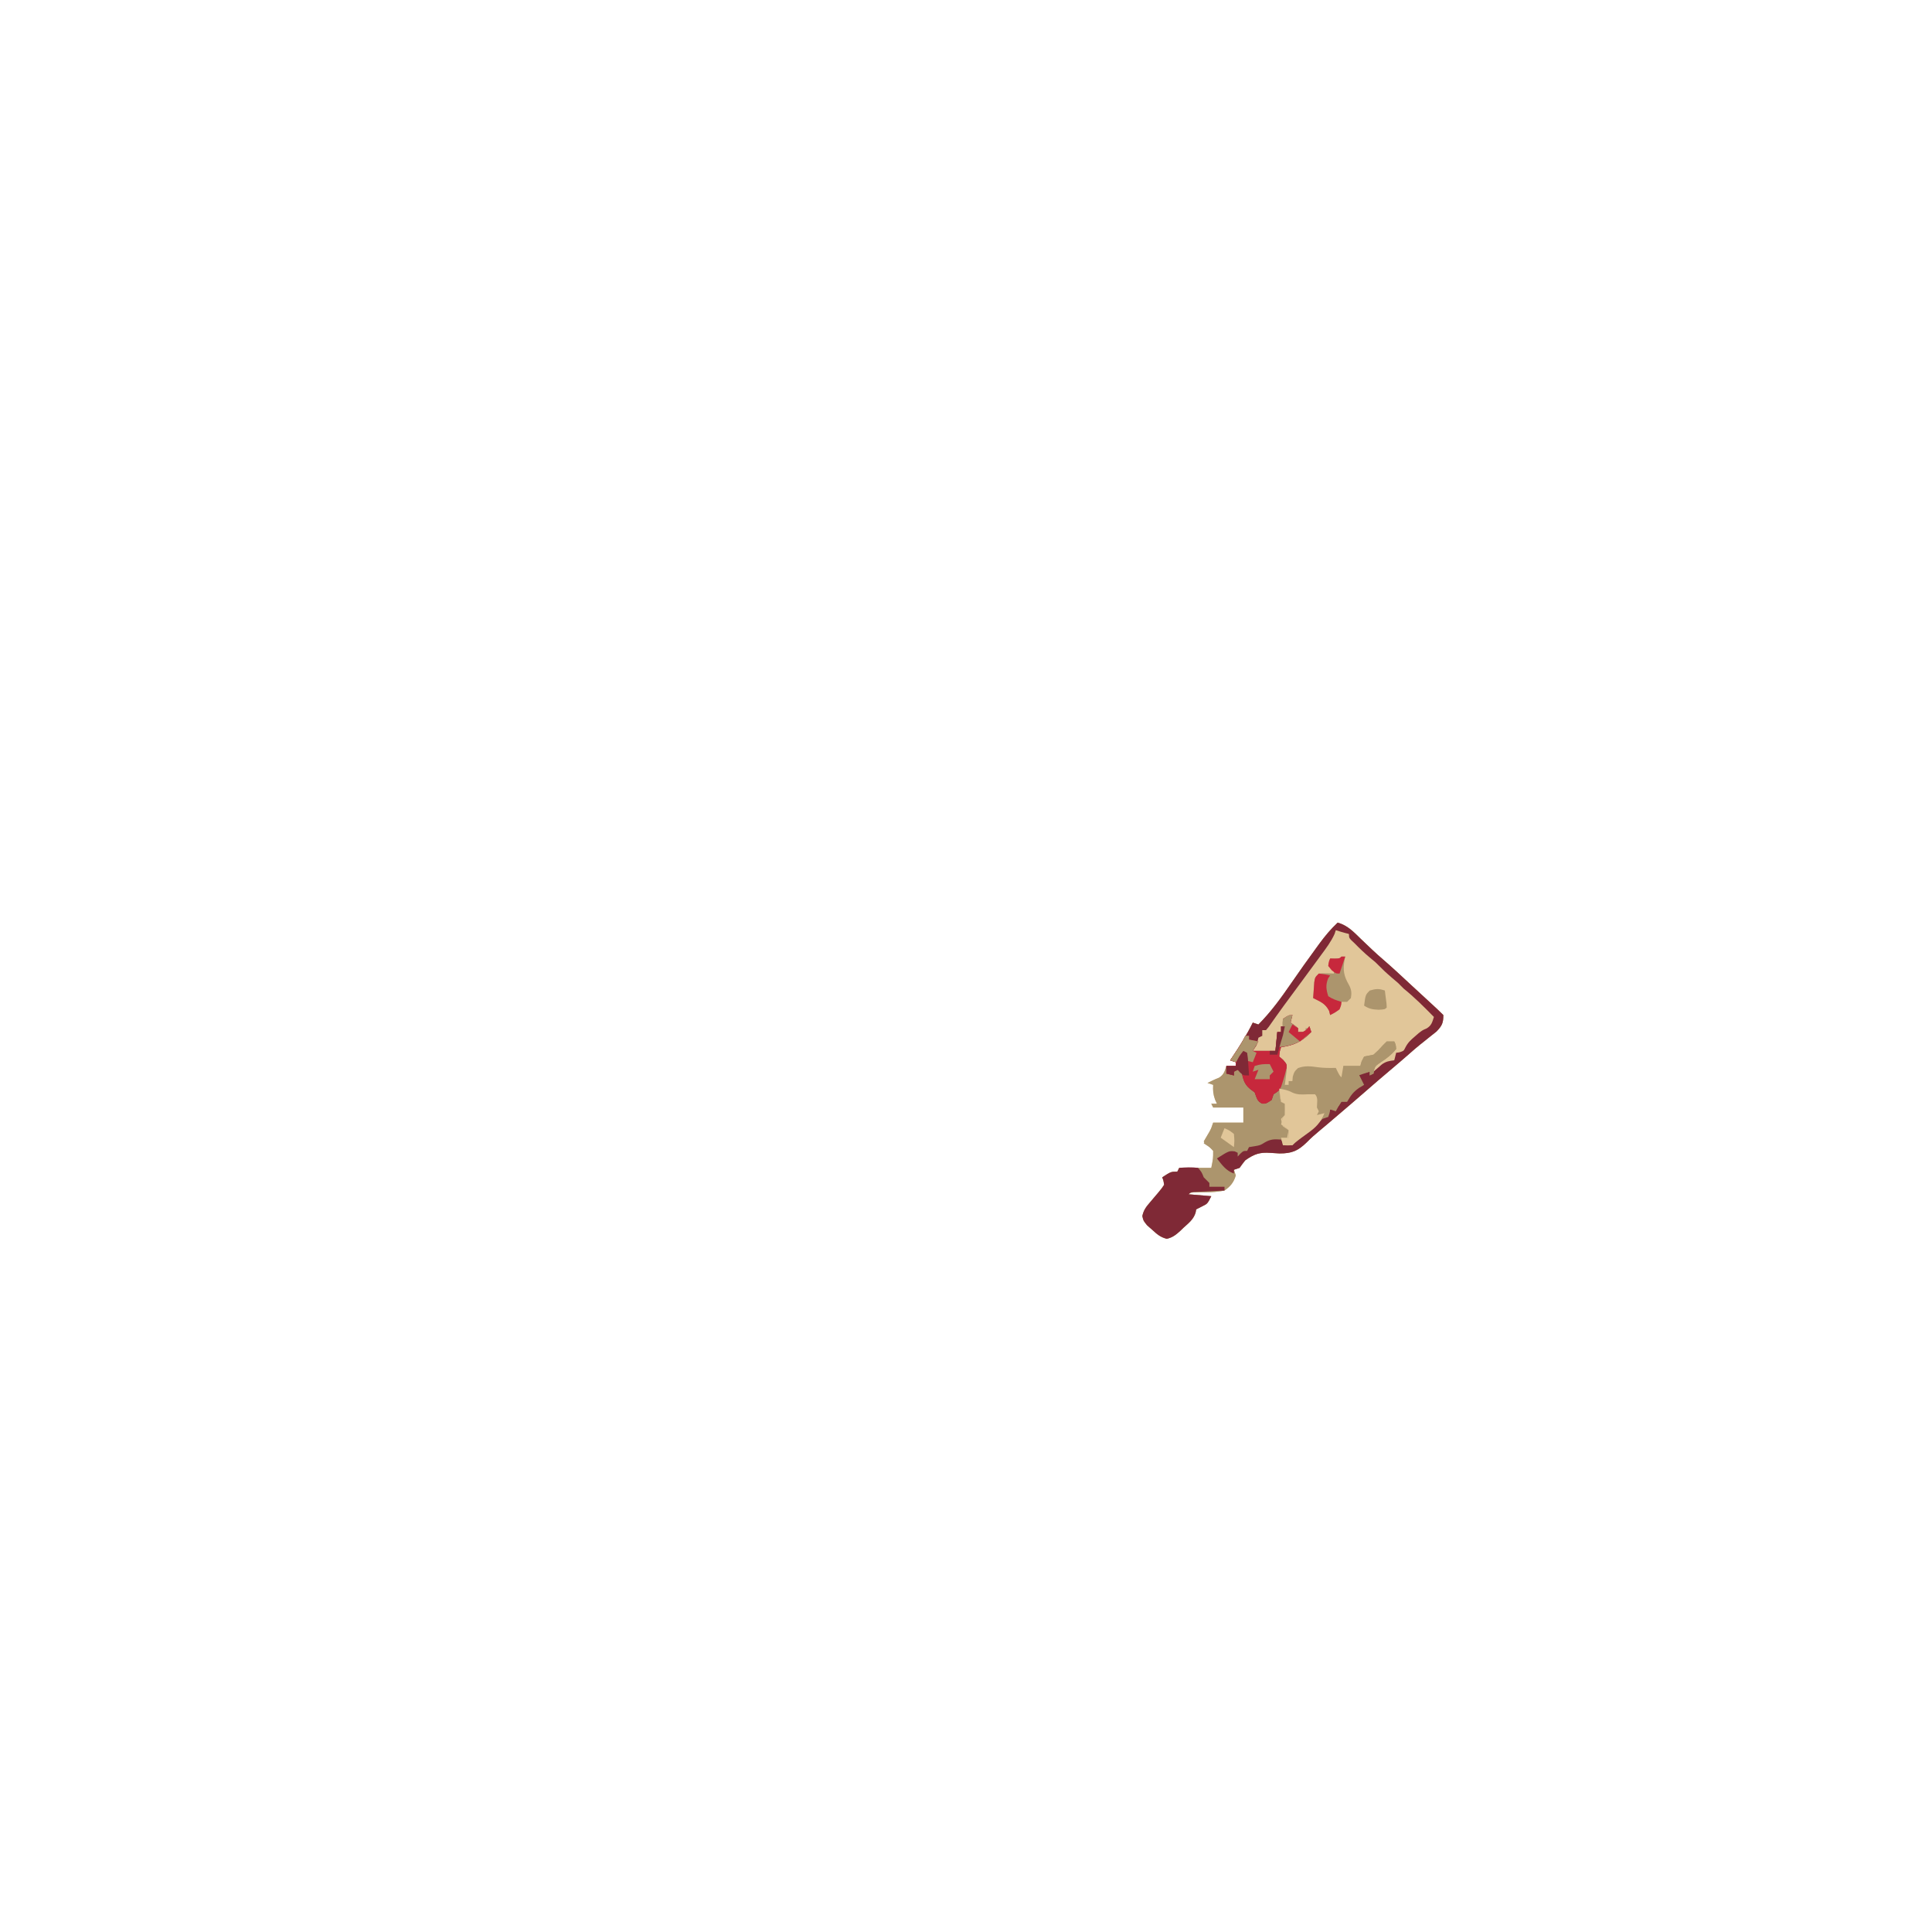
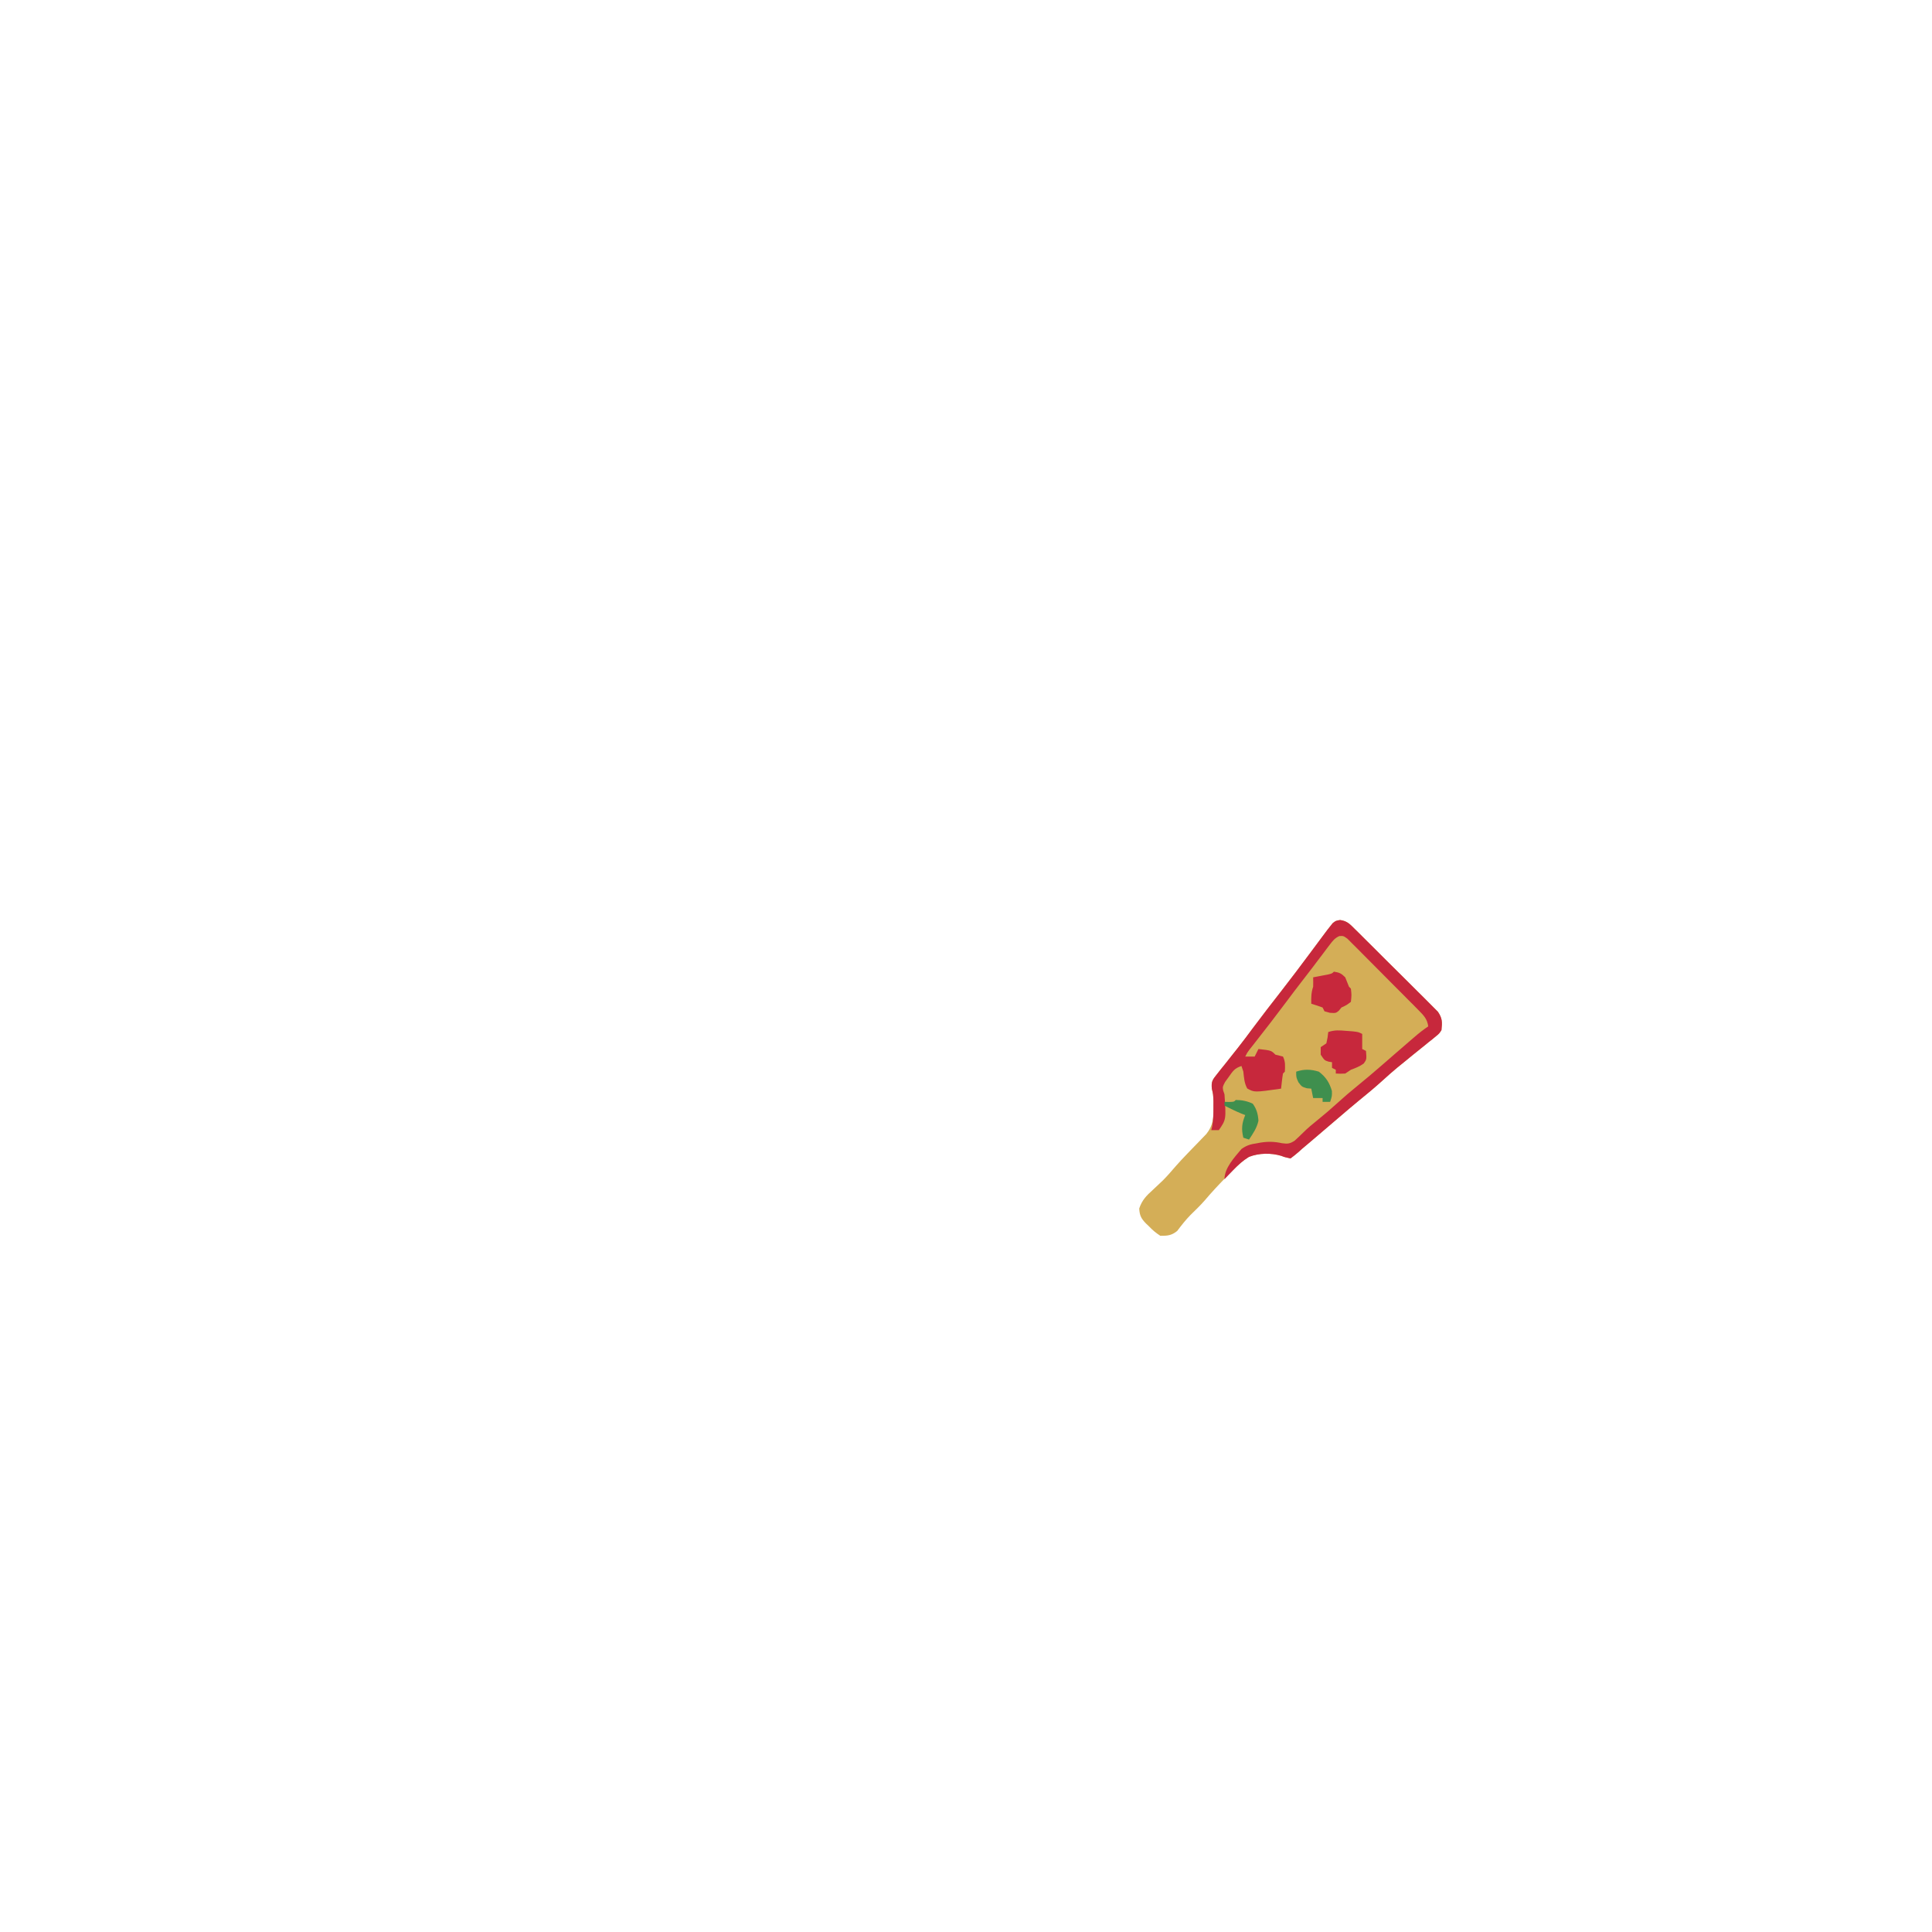
<svg xmlns="http://www.w3.org/2000/svg" viewBox="0 0 1024 1024" width="1024" height="1024">
-   <path fill="#E1C699" d="M 709 489 C 714.28 490.5 717.48 493.96 721.31 497.69 C 722.66 498.97 724.01 500.25 725.36 501.54 C 725.67 501.84 725.67 501.84 727.29 503.38 C 729.19 505.18 731.14 506.92 733.12 508.62 C 738.29 513.07 743.25 517.74 748.25 522.38 C 750.05 524.04 751.85 525.71 753.66 527.37 C 753.95 527.64 753.95 527.64 755.45 529.02 C 756.59 530.07 757.72 531.12 758.86 532.17 C 760.94 534.08 763 536 765 538 C 765.01 542.2 764.29 543.7 761.34 546.75 C 760.22 547.66 759.08 548.56 757.94 549.44 C 756.74 550.4 755.54 551.37 754.34 552.34 C 753.76 552.8 753.18 553.26 752.58 553.73 C 750.67 555.27 748.83 556.87 747 558.5 C 743.54 561.55 740.02 564.53 736.5 567.5 C 732.37 570.99 728.26 574.5 724.2 578.07 C 718.84 582.76 713.42 587.38 708 592 C 707.42 592.49 706.85 592.98 706.26 593.49 C 705.98 593.73 705.98 593.73 704.56 594.94 C 704.01 595.41 703.46 595.88 702.89 596.36 C 701.8 597.28 700.71 598.2 699.6 599.11 C 697.15 601.14 694.82 603.18 692.6 605.46 C 687.92 610.02 684.64 611.36 678.23 611.34 C 676.65 611.28 675.08 611.19 673.51 611.06 C 667.7 610.62 664.79 611.63 660 615 C 658.96 616.3 657.95 617.63 657 619 C 656.01 619.33 655.02 619.66 654 620 C 654.33 620.99 654.66 621.98 655 623 C 653.93 626.68 652.15 628.86 649 631 C 644.34 632.02 639.58 631.96 634.82 631.96 C 631 632 631 632 630 633 C 633.96 633.33 637.92 633.66 642 634 C 640 638 640 638 636.94 639.5 C 635.97 640 635 640.49 634 641 C 633.89 641.57 633.79 642.14 633.68 642.73 C 632.61 646.29 629.92 648.33 627.25 650.75 C 626.72 651.26 626.2 651.76 625.66 652.29 C 623.35 654.41 621.53 655.88 618.44 656.59 C 615.05 655.77 613.26 654.15 610.69 651.81 C 609.8 651.04 608.92 650.26 608.01 649.46 C 606 647 606 647 605.47 644.52 C 606.17 641.2 607.61 639.5 609.81 636.94 C 610.17 636.52 610.17 636.52 611.96 634.4 C 612.63 633.61 613.31 632.82 614 632 C 615.78 629.83 615.78 629.83 617 628 C 616.69 625.75 616.69 625.75 616 624 C 620.62 621 620.62 621 624 621 C 624.33 620.34 624.66 619.68 625 619 C 630.61 619 636.22 619 642 619 C 643 614 643 614 643 610 C 640.5 607.25 640.5 607.25 638 605 C 639.01 603.27 640.02 601.55 641.03 599.82 C 642 598 642 598 643 595 C 648.28 595 653.56 595 659 595 C 659 592.36 659 589.72 659 587 C 653.72 587 648.44 587 643 587 C 642.67 586.34 642.34 585.68 642 585 C 642.99 585 643.98 585 645 585 C 644.67 584.28 644.34 583.56 644 582.81 C 642.99 579.98 642.83 577.97 643 575 C 642.01 574.67 641.02 574.34 640 574 C 642.03 572.99 644 572 646.12 571.19 C 648.67 569.57 649.11 567.81 650 565 C 651.65 565 653.3 565 655 565 C 655 564.34 655 563.68 655 563 C 654.01 562.67 653.02 562.34 652 562 C 652.4 561.41 652.8 560.82 653.21 560.21 C 657.18 554.28 660.86 548.42 664 542 C 664.99 542.33 665.98 542.66 667 543 C 673.72 536.24 679.08 528.8 684.47 520.98 C 688.75 514.77 693.11 508.64 697.56 502.56 C 698.13 501.78 698.71 500.99 699.29 500.18 C 702.28 496.12 705.32 492.45 709 489Z" />
-   <path fill="#AC956D" d="M 709 489 C 714.28 490.5 717.48 493.96 721.31 497.69 C 722.66 498.97 724.01 500.25 725.36 501.54 C 725.67 501.84 725.67 501.84 727.29 503.38 C 729.19 505.18 731.14 506.92 733.12 508.62 C 738.29 513.07 743.25 517.74 748.25 522.38 C 750.05 524.04 751.85 525.71 753.66 527.37 C 753.95 527.64 753.95 527.64 755.45 529.02 C 756.59 530.07 757.72 531.12 758.86 532.17 C 760.94 534.08 763 536 765 538 C 765.01 542.2 764.29 543.7 761.34 546.75 C 760.22 547.66 759.08 548.56 757.94 549.44 C 756.74 550.4 755.54 551.37 754.34 552.34 C 753.76 552.8 753.18 553.26 752.58 553.73 C 750.67 555.27 748.83 556.87 747 558.5 C 743.54 561.55 740.02 564.53 736.5 567.5 C 732.37 570.99 728.26 574.5 724.2 578.07 C 718.84 582.76 713.42 587.38 708 592 C 707.42 592.49 706.85 592.98 706.26 593.49 C 705.98 593.73 705.98 593.73 704.56 594.94 C 704.01 595.41 703.46 595.88 702.89 596.36 C 701.8 597.28 700.71 598.2 699.6 599.11 C 697.15 601.14 694.82 603.18 692.6 605.46 C 687.92 610.02 684.64 611.36 678.23 611.34 C 676.65 611.28 675.08 611.19 673.51 611.06 C 667.7 610.62 664.79 611.63 660 615 C 658.96 616.3 657.95 617.63 657 619 C 656.01 619.33 655.02 619.66 654 620 C 654.33 620.99 654.66 621.98 655 623 C 653.93 626.68 652.15 628.86 649 631 C 644.34 632.02 639.58 631.96 634.82 631.96 C 631 632 631 632 630 633 C 633.96 633.33 637.92 633.66 642 634 C 640 638 640 638 636.94 639.5 C 635.97 640 635 640.49 634 641 C 633.89 641.57 633.79 642.14 633.68 642.73 C 632.61 646.29 629.92 648.33 627.25 650.75 C 626.72 651.26 626.2 651.76 625.66 652.29 C 623.35 654.41 621.53 655.88 618.44 656.59 C 615.05 655.77 613.26 654.15 610.69 651.81 C 609.8 651.04 608.92 650.26 608.01 649.46 C 606 647 606 647 605.47 644.52 C 606.17 641.2 607.61 639.5 609.81 636.94 C 610.17 636.52 610.17 636.52 611.96 634.4 C 612.63 633.61 613.31 632.82 614 632 C 615.78 629.83 615.78 629.83 617 628 C 616.69 625.75 616.69 625.75 616 624 C 620.62 621 620.62 621 624 621 C 624.33 620.34 624.66 619.68 625 619 C 630.61 619 636.22 619 642 619 C 643 614 643 614 643 610 C 640.5 607.25 640.5 607.25 638 605 C 639.01 603.27 640.02 601.55 641.03 599.82 C 642 598 642 598 643 595 C 648.28 595 653.56 595 659 595 C 659 592.36 659 589.72 659 587 C 653.72 587 648.44 587 643 587 C 642.67 586.34 642.34 585.68 642 585 C 642.99 585 643.98 585 645 585 C 644.67 584.28 644.34 583.56 644 582.81 C 642.99 579.98 642.83 577.97 643 575 C 642.01 574.67 641.02 574.34 640 574 C 642.03 572.99 644 572 646.12 571.19 C 648.67 569.57 649.11 567.81 650 565 C 651.65 565 653.3 565 655 565 C 655 564.34 655 563.68 655 563 C 654.01 562.67 653.02 562.34 652 562 C 652.4 561.41 652.8 560.82 653.21 560.21 C 657.18 554.28 660.86 548.42 664 542 C 664.99 542.33 665.98 542.66 667 543 C 673.72 536.24 679.08 528.8 684.47 520.98 C 688.75 514.77 693.11 508.64 697.56 502.56 C 698.13 501.78 698.71 500.99 699.29 500.18 C 702.28 496.12 705.32 492.45 709 489ZM 708 493 C 706.34 495.1 706.34 495.1 704.5 498.06 C 701.41 502.87 698.22 507.53 694.81 512.12 C 693.88 513.39 692.95 514.65 692.01 515.91 C 691.77 516.24 691.77 516.24 690.54 517.9 C 687.71 521.75 684.92 525.62 682.12 529.5 C 681.59 530.24 681.05 530.98 680.5 531.75 C 679.99 532.46 679.47 533.17 678.95 533.91 C 678.7 534.25 678.7 534.25 677.45 535.98 C 676.48 537.33 675.52 538.69 674.58 540.05 C 671.2 544.9 671.2 544.9 669 546 C 669 546.99 669 547.98 669 549 C 668.5 549.16 668.5 549.16 666 550 C 665.38 551.88 665.38 551.88 665 554 C 664.67 554.99 664.34 555.98 664 557 C 667.96 557 671.92 557 676 557 C 676.33 553.7 676.66 550.4 677 547 C 677.66 547 678.32 547 679 547 C 679 546.01 679 545.02 679 544 C 679.66 544 680.32 544 681 544 C 681.1 543.38 681.21 542.76 681.31 542.12 C 682 540 682 540 685 538 C 684.67 538.83 684.67 538.83 683 543 C 683.64 543.29 684.28 543.58 684.94 543.88 C 687 545 687 545 688 547 C 690.06 547.62 690.06 547.62 692 548 C 692 547.01 692 546.02 692 545 C 692.66 545 693.32 545 694 545 C 692.49 549.24 689.87 550.88 686 553 C 682.12 553.75 682.12 553.75 679 554 C 678.67 554.99 678.67 554.99 677 560 C 677.7 560.47 678.4 560.95 679.12 561.44 C 681 564 681 564 680.86 565.99 C 680.48 567.54 680.08 569.08 679.66 570.62 C 678.41 575.13 677.5 579.49 679 584 C 679.66 584.33 680.32 584.66 681 585 C 681.12 587.88 681.12 587.88 681 591 C 680.67 591.33 680.67 591.33 679 593 C 679.19 595 679.19 595 680 597 C 680.5 597.33 680.5 597.33 683 599 C 682.67 600.65 682.34 602.3 682 604 C 681.5 603.84 681.5 603.84 679 603 C 679.33 604.32 679.66 605.64 680 607 C 682.94 607.26 684.51 607.33 686.99 605.64 C 687.3 605.34 687.3 605.34 688.88 603.81 C 691.46 601.39 694.01 599.19 696.94 597.19 C 700 595 700 595 701 593 C 703.06 591.88 703.06 591.88 705 591 C 705 590.01 705 589.02 705 588 C 705.99 588.33 706.98 588.66 708 589 C 708.41 588.2 708.83 587.39 709.25 586.56 C 711.26 583.62 711.75 583.73 715 583 C 715.29 582.4 715.58 581.8 715.88 581.19 C 717.5 578.03 720.02 576.81 723 575 C 722.01 573.02 721.02 571.04 720 569 C 720.99 568.84 720.99 568.84 726 568 C 726.33 568.66 726.66 569.32 727 570 C 727.45 569.59 727.89 569.18 728.36 568.76 C 731.83 565.66 734.66 563.74 739 562 C 740.12 559.94 740.12 559.94 741 558 C 741.99 557.67 742.98 557.34 744 557 C 745.34 555.34 746.67 553.67 748 552 C 750.82 549.48 753.43 547.31 756.75 545.5 C 759.53 543.65 759.9 542.08 761 539 C 759.27 537.25 757.54 535.5 755.81 533.75 C 755.57 533.5 755.57 533.5 754.35 532.26 C 751.38 529.28 748.33 526.59 745 524 C 742.73 521.8 740.56 519.53 738.38 517.25 C 736 515 736 515 734 515 C 733.84 514.5 733.84 514.5 733 512 C 731.11 510.35 731.11 510.35 728.75 508.62 C 724.26 505.24 720.38 501.79 716.94 497.31 C 715.01 495.01 713.8 493.99 711 493 C 710.01 493 709.02 493 708 493Z" />
-   <path fill="#7F2936" d="M 709 489 C 714.28 490.5 717.48 493.96 721.31 497.69 C 722.66 498.97 724.01 500.25 725.36 501.54 C 725.67 501.84 725.67 501.84 727.29 503.38 C 729.19 505.18 731.14 506.92 733.12 508.62 C 738.29 513.07 743.25 517.74 748.25 522.38 C 750.05 524.04 751.85 525.71 753.66 527.37 C 754.25 527.92 754.84 528.46 755.45 529.02 C 756.59 530.07 757.72 531.12 758.86 532.17 C 760.94 534.08 763 536 765 538 C 765.01 542.2 764.29 543.7 761.34 546.75 C 760.22 547.66 759.08 548.56 757.94 549.44 C 756.74 550.4 755.54 551.37 754.34 552.34 C 753.76 552.8 753.18 553.26 752.58 553.73 C 750.67 555.27 748.83 556.87 747 558.5 C 743.54 561.55 740.02 564.53 736.5 567.5 C 732.37 570.99 728.26 574.5 724.2 578.07 C 718.84 582.76 713.42 587.38 708 592 C 707.42 592.49 706.85 592.98 706.26 593.49 C 705.7 593.97 705.14 594.44 704.56 594.94 C 704.01 595.41 703.46 595.88 702.89 596.36 C 701.8 597.28 700.71 598.2 699.6 599.11 C 697.15 601.14 694.82 603.18 692.6 605.46 C 687.92 610.02 684.64 611.36 678.23 611.34 C 676.65 611.28 675.08 611.19 673.51 611.06 C 667.7 610.62 664.79 611.63 660 615 C 658.96 616.3 657.95 617.63 657 619 C 656.01 619.33 655.02 619.66 654 620 C 654 620.66 654 621.32 654 622 C 649.73 620.42 647.73 617.49 645 614 C 651.4 609.94 651.4 609.94 654.44 610.25 C 654.7 610.37 654.7 610.37 656 611 C 656 611.66 656 612.32 656 613 C 656.45 612.5 656.91 612.01 657.38 611.5 C 659 610 659 610 661 610 C 661.33 609.34 661.66 608.68 662 608 C 662.45 607.93 662.45 607.93 664.75 607.56 C 668 607 668 607 670.5 605.44 C 673.53 603.7 675.56 603.76 679 604 C 679.33 604.66 679.66 605.32 680 606 C 682.98 606.27 684.52 606.33 687.03 604.61 C 687.66 604 688.29 603.38 688.94 602.75 C 691.33 600.51 693.6 598.49 696.38 596.75 C 699 595 699 595 701 592 C 701.99 591.67 702.98 591.34 704 591 C 704.16 590.5 704.16 590.5 705 588 C 705.32 587.93 705.32 587.93 706.94 587.56 C 709 587 709 587 710.25 584.94 C 710.37 584.62 710.37 584.62 711 583 C 711.99 583 712.98 583 714 583 C 714.45 582.24 714.91 581.47 715.38 580.69 C 717.21 577.64 718.88 576.6 722 575 C 721.34 573.02 720.68 571.04 720 569 C 725.75 568 725.75 568 728 568 C 729.47 566.73 730.94 565.45 732.4 564.18 C 734.51 562.63 736.42 562.23 739 562 C 739.16 561.34 739.16 561.34 740 558 C 740.62 557.92 741.24 557.84 741.88 557.75 C 744 557 744 557 744.89 555.18 C 746.2 552.61 747.7 551.24 749.88 549.38 C 750.55 548.78 751.23 548.19 751.93 547.59 C 754 546 754 546 756.13 545.1 C 758.72 543.57 759.12 541.79 760 539 C 754.84 533.75 749.73 528.61 744 524 C 743 523 742 522 741 521 C 739.88 520.03 738.76 519.07 737.62 518.12 C 734.6 515.55 731.81 512.81 729 510 C 728.01 509.18 727.02 508.35 726 507.5 C 723.16 505.13 720.58 502.65 718 500 C 717.4 499.44 716.8 498.89 716.19 498.31 C 715 497 715 497 715 495 C 714.4 494.86 713.8 494.71 713.19 494.56 C 711.44 494.11 709.71 493.57 708 493 C 707.79 493.66 707.58 494.31 707.36 494.99 C 705.5 499.11 702.93 502.5 700.25 506.12 C 699.68 506.91 699.11 507.69 698.52 508.49 C 696.69 511 694.84 513.5 693 516 C 691.77 517.67 690.54 519.35 689.31 521.02 C 687.51 523.46 685.71 525.9 683.91 528.34 C 681.38 531.76 678.86 535.17 676.41 538.64 C 676.05 539.14 676.05 539.14 674.25 541.69 C 673.66 542.54 673.06 543.39 672.45 544.26 C 671.97 544.84 671.49 545.41 671 546 C 670.34 546 669.68 546 669 546 C 669 546.99 669 547.98 669 549 C 668.67 549.16 668.67 549.16 667 550 C 666.65 551.33 666.31 552.66 666 554 C 665.34 554.99 664.68 555.98 664 557 C 667.96 557 671.92 557 676 557 C 676.33 553.7 676.66 550.4 677 547 C 677.66 547 678.32 547 679 547 C 679 546.01 679 545.02 679 544 C 679.66 544 680.32 544 681 544 C 680.84 543.34 680.84 543.34 680 540 C 681.65 539.34 683.3 538.68 685 538 C 684.67 539.32 684.34 540.64 684 542 C 684.66 542.45 685.32 542.91 686 543.38 C 686.66 543.91 687.32 544.45 688 545 C 688 545.66 688 546.32 688 547 C 691 547 691 547 692.69 545.5 C 693.12 545 693.55 544.51 694 544 C 694.33 544.99 694.66 545.98 695 547 C 690.09 552.02 685.96 554.08 679 555 C 678.25 557.25 678.25 557.25 678 560 C 678.34 560.29 678.34 560.29 680.06 561.75 C 682 564 682 564 681.89 566.07 C 681.38 568.43 680.74 570.7 680 573 C 679.69 573.97 679.38 574.94 679.06 575.94 C 678 578 678 578 675 580 C 674.67 580.99 674.34 581.98 674 583 C 671 585 671 585 668.94 584.94 C 666.18 583.6 666.11 581.8 665 579 C 664.17 578.38 663.35 577.76 662.5 577.12 C 659.29 574.4 658.98 572.01 658 568 C 657.34 567.67 656.68 567.34 656 567 C 655.67 567.16 655.67 567.16 654 568 C 654 568.66 654 569.32 654 570 C 652.68 569.67 651.36 569.34 650 569 C 650 567.68 650 566.36 650 565 C 651.65 565 653.3 565 655 565 C 655 564.34 655 563.68 655 563 C 654.01 562.67 653.02 562.34 652 562 C 652.4 561.41 652.8 560.82 653.21 560.21 C 657.18 554.28 660.86 548.42 664 542 C 664.5 542.16 664.5 542.16 667 543 C 673.72 536.24 679.08 528.8 684.47 520.98 C 688.75 514.77 693.11 508.64 697.56 502.56 C 698.13 501.78 698.71 500.99 699.29 500.18 C 702.28 496.12 705.32 492.45 709 489Z" />
-   <path fill="#AC956D" d="M 735 552 C 736.32 552 737.64 552 739 552 C 739.81 553.69 739.81 553.69 740 556 C 737.52 559.01 735.04 560.97 731.75 563.06 C 729 565 729 565 728.25 567.19 C 728.17 567.79 728.09 568.38 728 569 C 727.67 569.16 727.67 569.16 726 570 C 726 569.34 726 568.68 726 568 C 725.01 568.16 725.01 568.16 720 569 C 720.99 570.98 721.98 572.96 723 575 C 722.07 575.56 721.14 576.11 720.19 576.69 C 717.02 578.99 715.92 580.7 714 584 C 713.01 584 712.02 584 711 584 C 709.31 586.5 709.31 586.5 708 589 C 707.5 588.84 707.5 588.84 705 588 C 704.9 588.64 704.79 589.28 704.69 589.94 C 704.46 590.62 704.23 591.3 704 592 C 703.5 592.16 703.5 592.16 701 593 C 699.88 594.12 698.76 595.25 697.67 596.39 C 694.68 599.27 691.37 601.76 688.11 604.33 C 686 606 686 606 685 607 C 683.33 607.04 681.67 607.04 680 607 C 679.67 605.68 679.34 604.36 679 603 C 680.32 603 681.64 603 683 603 C 683 601.68 683 600.36 683 599 C 681 597.25 681 597.25 679 596 C 679.88 592.12 679.88 592.12 681 591 C 681.04 589 681.04 587 681 585 C 680.34 584.67 679.68 584.34 679 584 C 677.27 577.74 678.86 573 681 567 C 681.33 567 681.66 567 682 567 C 681.67 569.64 681.34 572.28 681 575 C 681.66 575 682.32 575 683 575 C 683 574.34 683 573.68 683 573 C 683.66 573 684.32 573 685 573 C 685.06 572.24 685.12 571.47 685.19 570.69 C 686 568 686 568 687.94 566.12 C 691.78 564.72 694.49 565.12 698.48 565.67 C 701.69 566.09 704.77 566.07 708 566 C 708.15 566.32 708.15 566.32 708.94 567.94 C 710 570 710 570 711 571 C 711.33 569.02 711.66 567.04 712 565 C 714.97 565 717.94 565 721 565 C 721.23 564.2 721.45 563.39 721.69 562.56 C 722.12 561.72 722.55 560.87 723 560 C 724.66 559.64 726.33 559.31 728 559 C 730.69 556.56 730.69 556.56 733 554 C 733.66 553.34 734.32 552.68 735 552Z" />
-   <path fill="#7F2936" d="M 625 619 C 628.38 618.71 631.63 618.55 635 619 C 636.94 621.31 636.94 621.31 638 624 C 638.56 624.56 639.11 625.11 639.69 625.69 C 640.12 626.12 640.55 626.55 641 627 C 641 627.66 641 628.32 641 629 C 643.64 629 646.28 629 649 629 C 649 629.66 649 630.32 649 631 C 648.36 631.03 648.36 631.03 645.1 631.18 C 643.42 631.27 641.74 631.35 640.06 631.44 C 639.64 631.46 639.64 631.46 637.49 631.56 C 636.68 631.6 635.87 631.64 635.04 631.68 C 634.29 631.72 633.54 631.76 632.77 631.79 C 631 632 631 632 630 633 C 633.96 633.33 637.92 633.66 642 634 C 640 638 640 638 636.94 639.5 C 635.97 640 635 640.49 634 641 C 633.89 641.57 633.79 642.14 633.68 642.73 C 632.61 646.29 629.92 648.33 627.25 650.75 C 626.72 651.26 626.2 651.76 625.66 652.29 C 623.35 654.41 621.53 655.88 618.44 656.59 C 615.05 655.77 613.26 654.15 610.69 651.81 C 609.8 651.04 608.92 650.26 608.01 649.46 C 606 647 606 647 605.47 644.52 C 606.17 641.2 607.61 639.5 609.81 636.94 C 610.52 636.1 611.23 635.26 611.96 634.4 C 612.63 633.61 613.31 632.82 614 632 C 615.78 629.83 615.78 629.83 617 628 C 616.69 625.75 616.69 625.75 616 624 C 620.62 621 620.62 621 624 621 C 624.33 620.34 624.66 619.68 625 619Z" />
-   <path fill="#C7283C" d="M 685 538 C 684.67 539.32 684.34 540.64 684 542 C 684.66 542.45 685.32 542.91 686 543.38 C 686.66 543.91 687.32 544.45 688 545 C 688 545.66 688 546.32 688 547 C 691 547 691 547 692.69 545.5 C 693.12 545 693.55 544.51 694 544 C 694.16 544.5 694.16 544.5 695 547 C 690.09 552.02 685.96 554.08 679 555 C 678.25 557.25 678.25 557.25 678 560 C 678.34 560.29 678.34 560.29 680.06 561.75 C 682 564 682 564 681.89 566.07 C 681.38 568.43 680.74 570.7 680 573 C 679.69 573.97 679.38 574.94 679.06 575.94 C 678 578 678 578 675 580 C 674.67 580.99 674.34 581.98 674 583 C 671 585 671 585 668.94 584.94 C 666.18 583.6 666.11 581.8 665 579 C 664.59 578.69 664.59 578.69 662.5 577.12 C 659.29 574.4 658.98 572.01 658 568 C 657.34 567.67 656.68 567.34 656 567 C 655.34 567.33 654.68 567.66 654 568 C 654 568.66 654 569.32 654 570 C 652.68 569.67 651.36 569.34 650 569 C 650 567.68 650 566.36 650 565 C 651.65 565 653.3 565 655 565 C 655 564.34 655 563.68 655 563 C 654.01 562.67 653.02 562.34 652 562 C 652.41 561.4 652.82 560.79 653.24 560.17 C 653.78 559.37 654.32 558.57 654.88 557.75 C 655.41 556.96 655.94 556.17 656.49 555.36 C 657.82 553.28 658.95 551.22 660 549 C 660.66 549 661.32 549 662 549 C 662 549.66 662 550.32 662 551 C 663.65 551.33 665.3 551.66 667 552 C 666.01 553.65 665.02 555.3 664 557 C 667.96 557 671.92 557 676 557 C 676.33 553.7 676.66 550.4 677 547 C 677.66 547 678.32 547 679 547 C 679 546.01 679 545.02 679 544 C 679.66 544 680.32 544 681 544 C 680.67 542.68 680.34 541.36 680 540 C 683 538 683 538 685 538Z" />
-   <path fill="#E1C699" d="M 678 577 C 680.55 577.42 682.66 577.81 684.94 579.06 C 687.71 580.32 689.98 580.13 693 580 C 694.32 580 695.64 580 697 580 C 698.79 581.79 698 584.59 698 587 C 698.33 587.66 698.66 588.32 699 589 C 698.67 589.66 698.34 590.32 698 591 C 699.32 590.67 700.64 590.34 702 590 C 699.87 595.13 697.45 597.57 692.94 600.75 C 687.06 604.94 687.06 604.94 685 607 C 682.38 607.12 682.38 607.12 680 607 C 679.67 605.68 679.34 604.36 679 603 C 680.32 603 681.64 603 683 603 C 683 601.68 683 600.36 683 599 C 681 597.25 681 597.25 679 596 C 679.88 592.12 679.88 592.12 681 591 C 681.04 589 681.04 587 681 585 C 680.34 584.67 679.68 584.34 679 584 C 678.59 581.68 678.26 579.34 678 577Z" />
-   <path fill="#AC956D" d="M 711 507 C 711.66 507 712.32 507 713 507 C 712.88 507.56 712.76 508.11 712.64 508.69 C 711.69 514.3 712.24 517.31 715.07 522.21 C 716.31 524.59 716.46 526.37 716 529 C 715.34 529.66 714.68 530.32 714 531 C 713.01 531 712.02 531 711 531 C 710.94 531.6 710.88 532.2 710.81 532.81 C 709.68 535.87 707.83 536.55 705 538 C 704.81 537.26 704.63 536.51 704.44 535.75 C 702.39 531.83 699.91 530.96 696 529 C 696.11 527.21 696.24 525.42 696.38 523.62 C 696.44 522.63 696.51 521.63 696.59 520.6 C 697 518 697 518 699 516 C 701.69 515.73 704.29 515.91 707 516 C 707 515.01 707 514.02 707 513 C 706.01 512.67 705.02 512.34 704 512 C 704.33 510.68 704.66 509.36 705 508 C 705.4 508.01 705.4 508.01 707.44 508.06 C 710 508 710 508 711 507Z" />
-   <path fill="#AC956D" d="M 735 552 C 736.32 552 737.64 552 739 552 C 739.81 553.69 739.81 553.69 740 556 C 737.52 559.01 735.04 560.97 731.75 563.06 C 729 565 729 565 728.25 567.19 C 728.17 567.79 728.09 568.38 728 569 C 727.34 569.33 726.68 569.66 726 570 C 726 569.34 726 568.68 726 568 C 723.03 568.99 720.06 569.98 717 571 C 717 570.01 717 569.02 717 568 C 716.34 568 715.68 568 715 568 C 714.67 568.66 714.34 569.32 714 570 C 713.34 568.35 712.68 566.7 712 565 C 714.97 565 717.94 565 721 565 C 721.23 564.2 721.45 563.39 721.69 562.56 C 722.12 561.72 722.55 560.87 723 560 C 724.66 559.64 726.33 559.31 728 559 C 730.69 556.56 730.69 556.56 733 554 C 733.66 553.34 734.32 552.68 735 552Z" />
-   <path fill="#C7283C" d="M 699 516 C 702.12 516.38 702.12 516.38 705 517 C 704.65 517.52 704.3 518.03 703.94 518.56 C 702.55 522.16 702.87 524.34 704 528 C 706.29 529.57 708.3 530.17 711 531 C 710.81 532.81 710.81 532.81 710 535 C 707.44 536.75 707.44 536.75 705 538 C 704.81 537.26 704.63 536.51 704.44 535.75 C 702.39 531.83 699.91 530.96 696 529 C 696.11 527.21 696.24 525.42 696.38 523.62 C 696.44 522.63 696.51 521.63 696.59 520.6 C 697 518 697 518 699 516Z" />
-   <path fill="#AC956D" d="M 685 538 C 684.67 539.32 684.34 540.64 684 542 C 684.66 542.45 685.32 542.91 686 543.38 C 686.66 543.91 687.32 544.45 688 545 C 688 545.66 688 546.32 688 547 C 691 547 691 547 692.69 545.5 C 692.9 545.25 692.9 545.25 694 544 C 694.33 544.99 694.66 545.98 695 547 C 689.86 552.41 685.36 554.14 678 555 C 678 553.02 678 551.04 678 549 C 678.66 549 679.32 549 680 549 C 679.97 548.37 679.93 547.75 679.89 547.1 C 679.87 546.28 679.84 545.47 679.81 544.62 C 679.78 543.81 679.74 543 679.71 542.16 C 679.8 541.45 679.9 540.74 680 540 C 683 538 683 538 685 538Z" />
-   <path fill="#AC956D" d="M 734 525 C 734.19 526.48 734.38 527.96 734.56 529.44 C 734.67 530.26 734.77 531.08 734.88 531.93 C 734.92 532.62 734.96 533.3 735 534 C 734 535 734 535 730.69 535.19 C 727.35 535.02 725.74 534.76 723 533 C 723.75 527.25 723.75 527.25 726 525 C 729.31 524.07 730.68 523.89 734 525Z" />
-   <path fill="#AC956D" d="M 660 549 C 660.66 549 661.32 549 662 549 C 662 549.66 662 550.32 662 551 C 663.65 551.33 665.3 551.66 667 552 C 666.01 553.65 665.02 555.3 664 557 C 664.66 557.33 665.32 557.66 666 558 C 665.34 559.65 664.68 561.3 664 563 C 662.68 562.67 661.36 562.34 660 562 C 659.67 560.68 659.34 559.36 659 558 C 657.68 559.65 656.36 561.3 655 563 C 654.01 562.67 653.02 562.34 652 562 C 652.41 561.4 652.82 560.79 653.24 560.17 C 653.51 559.77 653.51 559.77 654.88 557.75 C 655.41 556.96 655.94 556.17 656.49 555.36 C 657.82 553.28 658.95 551.22 660 549Z" />
-   <path fill="#AC956D" d="M 652 598.88 C 654 601 654 601 654.31 604.68 C 654.21 605.78 654.11 606.88 654 608 C 653.53 607.65 653.06 607.3 652.57 606.95 C 651.95 606.49 651.33 606.03 650.69 605.57 C 650.07 605.12 649.46 604.65 648.82 604.2 C 647 603 647 603 644 602 C 644 604.63 644 607.27 644 610 C 642.02 608.67 640.04 607.37 638 606 C 639.6 602.29 641.23 600.58 644.88 599 C 647.92 598.02 648.82 597.95 652 598.88Z" />
-   <path fill="#7F2936" d="M 659 557 C 659.66 557.33 660.32 557.66 661 558 C 661.41 560.72 661.41 560.72 661.62 564.06 C 661.7 565.17 661.77 566.27 661.85 567.41 C 661.9 568.26 661.95 569.12 662 570 C 659 570 659 570 657.31 568.5 C 656.88 568 656.45 567.51 656 567 C 655.67 567.16 655.67 567.16 654 568 C 654 568.66 654 569.32 654 570 C 652.68 569.67 651.36 569.34 650 569 C 650 567.68 650 566.36 650 565 C 651.65 565 653.3 565 655 565 C 655.1 564.42 655.21 563.85 655.31 563.25 C 656.1 560.68 657.31 559.06 659 557Z" />
-   <path fill="#AC956D" d="M 673 564 C 673.66 565.32 674.32 566.64 675 568 C 674.34 568.66 673.68 569.32 673 570 C 673 570.66 673 571.32 673 572 C 670.36 572 667.72 572 665 572 C 665.66 570.35 666.32 568.7 667 567 C 666.01 567.33 665.02 567.66 664 568 C 664.33 567.01 664.66 566.02 665 565 C 667.93 564.02 669.96 563.92 673 564Z" />
-   <path fill="#C7283C" d="M 685 543 C 685.99 543.66 686.98 544.32 688 545 C 688 545.66 688 546.32 688 547 C 691 547 691 547 692.69 545.5 C 692.9 545.25 692.9 545.25 694 544 C 694.33 544.99 694.66 545.98 695 547 C 693.02 548.65 691.04 550.3 689 552 C 687.02 550.35 685.04 548.7 683 547 C 683.66 545.68 684.32 544.36 685 543Z" />
-   <path fill="#C7283C" d="M 711 507 C 711.66 507 712.32 507 713 507 C 712.01 509.97 711.02 512.94 710 516 C 708 516 708 516 705.81 514.25 C 705.21 513.51 704.62 512.76 704 512 C 704.25 509.75 704.25 509.75 705 508 C 705.4 508.01 705.4 508.01 707.44 508.06 C 710 508 710 508 711 507Z" />
-   <path fill="#E1C699" d="M 649 598 C 651.5 599.06 651.5 599.06 654 601 C 654.31 604.69 654.31 604.69 654 608 C 651.69 606.35 649.38 604.7 647 603 C 647.66 601.35 648.32 599.7 649 598Z" />
-   <path fill="#7F2936" d="M 679 544 C 679.66 544 680.32 544 681 544 C 680.48 546.76 679.89 549.33 679 552 C 678.33 554.33 677.66 556.67 677 559 C 675.68 559 674.36 559 673 559 C 673 558.34 673 557.68 673 557 C 673.99 557 674.98 557 676 557 C 676.33 553.7 676.66 550.4 677 547 C 677.66 547 678.32 547 679 547 C 679 546.01 679 545.02 679 544Z" />
+   <path fill="#D4AE57" d="M 710.28 487.63 C 714.12 488.15 715.52 489.86 718.25 492.57 C 718.75 493.05 719.25 493.54 719.76 494.04 C 721.41 495.65 723.03 497.28 724.65 498.91 C 725.79 500.03 726.92 501.16 728.06 502.29 C 730.44 504.65 732.81 507.02 735.17 509.4 C 738.2 512.45 741.25 515.46 744.32 518.47 C 746.67 520.79 749.01 523.13 751.34 525.47 C 752.46 526.59 753.58 527.7 754.71 528.81 C 756.29 530.36 757.85 531.94 759.4 533.52 C 760.29 534.41 761.18 535.3 762.1 536.22 C 764.5 539.72 764.47 541.84 764 546 C 762.8 547.84 762.8 547.84 761.11 549.21 C 760.49 549.73 759.87 550.24 759.23 550.78 C 758.89 551.04 758.89 551.04 757.19 552.37 C 756.51 552.93 755.83 553.5 755.12 554.08 C 753.1 555.74 751.05 557.37 749 559 C 747.07 560.58 745.13 562.16 743.19 563.75 C 742.32 564.45 741.45 565.16 740.55 565.89 C 737.97 568.03 735.48 570.24 733 572.5 C 728.78 576.34 724.42 579.96 719.98 583.55 C 716.66 586.28 713.39 589.07 710.13 591.87 C 705.44 595.91 700.73 599.94 696 603.93 C 695.49 604.37 694.97 604.81 694.44 605.26 C 692.97 606.5 691.49 607.75 690 609 C 689.48 609.47 688.95 609.95 688.41 610.45 C 687 611.7 685.51 612.86 684 614 C 680.88 613.31 680.88 613.31 679.13 612.63 C 673.7 611.01 667.39 611.12 662.1 613.07 C 658.02 615.61 654.9 618.74 651.57 622.18 C 650.9 622.86 650.24 623.54 649.55 624.23 C 645.75 628.12 642.05 632.08 638.54 636.24 C 636.16 638.96 633.57 641.45 630.98 643.97 C 628.4 646.61 626.16 649.48 623.94 652.43 C 620.97 654.84 618.79 655.03 615 655 C 612.53 653.37 610.97 652.09 609 650 C 608.5 649.53 608 649.06 607.49 648.57 C 604.85 645.88 604.02 644.3 603.81 640.52 C 605.35 635.98 607.63 633.73 611.13 630.56 C 612.26 629.5 613.39 628.44 614.51 627.38 C 614.8 627.1 614.8 627.1 616.26 625.73 C 618.7 623.3 620.92 620.7 623.17 618.09 C 625.1 615.89 627.09 613.78 629.12 611.67 C 629.81 610.95 630.5 610.23 631.21 609.49 C 632.63 608.02 634.05 606.55 635.48 605.09 C 635.83 604.73 635.83 604.73 637.56 602.92 C 638.17 602.29 638.79 601.65 639.42 601 C 642.91 596.59 643.26 592.56 643.19 587.06 C 643.19 586.47 643.19 586.47 643.17 583.47 C 643 580 643 580 642.31 577.07 C 641.93 573.26 642.63 572.31 644.99 569.38 C 645.65 568.53 646.31 567.69 647 566.82 C 647.72 565.93 648.45 565.04 649.19 564.12 C 650.68 562.23 652.17 560.34 653.67 558.45 C 654.41 557.52 655.15 556.6 655.91 555.64 C 658.73 552.08 661.43 548.45 664.13 544.81 C 669 538.28 673.99 531.85 679 525.43 C 684.26 518.68 689.4 511.85 694.5 504.99 C 696.12 502.8 697.75 500.62 699.38 498.43 C 699.89 497.74 700.41 497.05 700.93 496.34 C 701.42 495.69 701.9 495.04 702.4 494.37 C 702.83 493.79 703.26 493.21 703.71 492.62 C 703.92 492.35 703.92 492.35 705 491 C 705.45 490.43 705.9 489.87 706.36 489.29 C 708 488 708 488 710.28 487.63Z" />
+   <path fill="#C7283C" d="M 710.28 487.63 C 714.12 488.15 715.52 489.86 718.25 492.57 C 718.75 493.05 719.25 493.54 719.76 494.04 C 721.41 495.65 723.03 497.28 724.65 498.91 C 725.79 500.03 726.92 501.16 728.06 502.29 C 730.44 504.65 732.81 507.02 735.17 509.4 C 738.2 512.45 741.25 515.46 744.32 518.47 C 746.67 520.79 749.01 523.13 751.34 525.47 C 752.46 526.59 753.58 527.7 754.71 528.81 C 756.29 530.36 757.85 531.94 759.4 533.52 C 760.29 534.41 761.18 535.3 762.1 536.22 C 764.5 539.72 764.47 541.84 764 546 C 762.8 547.84 762.8 547.84 761.11 549.21 C 760.49 549.73 759.87 550.24 759.23 550.78 C 758.89 551.04 758.89 551.04 757.19 552.37 C 756.51 552.93 755.83 553.5 755.12 554.08 C 753.1 555.74 751.05 557.37 749 559 C 747.07 560.58 745.13 562.16 743.19 563.75 C 742.32 564.45 741.45 565.16 740.55 565.89 C 737.97 568.03 735.48 570.24 733 572.5 C 728.78 576.34 724.42 579.96 719.98 583.55 C 716.66 586.28 713.39 589.07 710.13 591.87 C 705.44 595.91 700.73 599.94 696 603.93 C 695.75 604.15 695.75 604.15 694.44 605.26 C 692.97 606.5 691.49 607.75 690 609 C 689.48 609.47 688.95 609.95 688.41 610.45 C 687 611.7 685.51 612.86 684 614 C 680.88 613.31 680.88 613.31 679.13 612.63 C 673.63 610.99 667.28 611.1 661.97 613.19 C 658.68 615.19 656.29 617.41 653.63 620.18 C 653.19 620.63 653.19 620.63 650.98 622.91 C 650.66 623.26 650.66 623.26 649 625 C 649 619.03 654.29 613.43 658 609 C 660.63 607.11 662.83 606.44 666 606 C 666.73 605.86 667.45 605.73 668.19 605.59 C 672.26 604.97 675.48 605.06 679.5 605.93 C 682.49 606.33 683.62 606.24 686.18 604.6 C 687.7 603.23 689.18 601.82 690.63 600.38 C 693.1 597.9 695.7 595.74 698.44 593.56 C 702.06 590.63 705.57 587.63 709 584.5 C 712.32 581.47 715.7 578.57 719.19 575.75 C 723.64 572.14 728 568.44 732.32 564.68 C 732.95 564.14 733.57 563.59 734.22 563.03 C 735.5 561.92 736.78 560.8 738.06 559.69 C 741.28 556.88 744.52 554.09 747.75 551.31 C 748.05 551.06 748.05 551.06 749.53 549.78 C 751.95 547.69 754.34 545.77 757 544 C 756.45 540.08 754.66 538.26 751.92 535.49 C 751.05 534.6 750.18 533.72 749.29 532.81 C 748.33 531.85 747.38 530.9 746.42 529.95 C 745.45 528.96 744.47 527.98 743.5 527 C 741.45 524.94 739.4 522.89 737.35 520.84 C 734.72 518.21 732.1 515.57 729.49 512.92 C 727.48 510.88 725.46 508.86 723.44 506.84 C 722.47 505.87 721.51 504.9 720.55 503.92 C 719.2 502.55 717.84 501.2 716.48 499.86 C 715.71 499.09 714.94 498.31 714.15 497.52 C 712 496 712 496 709.83 496.15 C 707.43 497.26 706.39 498.61 704.8 500.71 C 704.21 501.48 703.62 502.25 703.02 503.04 C 702.42 503.85 701.81 504.66 701.19 505.5 C 700 507.07 698.8 508.64 697.61 510.21 C 697.31 510.61 697.31 510.61 695.81 512.61 C 694.03 514.97 692.22 517.3 690.4 519.63 C 687.36 523.52 684.39 527.47 681.44 531.43 C 676.21 538.44 670.87 545.36 665.46 552.23 C 665.18 552.59 665.18 552.59 663.74 554.43 C 663.24 555.07 662.73 555.71 662.21 556.37 C 661 558 661 558 660 560 C 661.65 560 663.3 560 665 560 C 665.66 558.68 666.32 557.36 667 556 C 673.75 556.75 673.75 556.75 676 559 C 676.69 559.16 677.37 559.33 678.07 559.5 C 678.71 559.66 679.35 559.83 680 560 C 681.37 562.73 681.13 564.98 681 568 C 680.67 568.33 680.34 568.66 680 569 C 679.77 570.34 679.59 571.7 679.44 573.06 C 679.3 574.36 679.15 575.66 679 577 C 664.86 579.02 664.86 579.02 661.07 576.93 C 659.49 574.07 659.35 571.22 659 568 C 658.67 567.01 658.34 566.02 658 565 C 654.28 566.24 653.5 567.64 651.25 570.81 C 650.94 571.25 650.94 571.25 649.33 573.45 C 648 576 648 576 648.29 577.92 C 648.52 578.61 648.76 579.29 649 580 C 649.9 593.32 649.9 593.32 646 599 C 644.68 599 643.36 599 642 599 C 642.09 598.66 642.09 598.66 642.5 596.93 C 643.08 593.59 643.14 590.45 643.13 587.06 C 643.13 586.47 643.13 586.47 643.14 583.47 C 643 580 643 580 642.31 577.07 C 641.93 573.26 642.63 572.31 644.99 569.38 C 645.65 568.53 646.31 567.69 647 566.82 C 647.72 565.93 648.45 565.04 649.19 564.12 C 650.68 562.23 652.17 560.34 653.67 558.45 C 654.41 557.52 655.15 556.6 655.91 555.64 C 658.73 552.08 661.43 548.45 664.13 544.81 C 669 538.28 673.99 531.85 679 525.43 C 684.26 518.68 689.4 511.85 694.5 504.99 C 696.12 502.8 697.75 500.62 699.38 498.43 C 699.89 497.74 700.41 497.05 700.93 496.34 C 701.42 495.69 701.9 495.04 702.4 494.37 C 702.62 494.08 702.62 494.08 703.71 492.62 C 704.13 492.08 704.56 491.55 705 491 C 705.45 490.43 705.9 489.87 706.36 489.29 C 708 488 708 488 710.28 487.63Z" />
+   <path fill="#C7283C" d="M 713.56 546.38 C 714.72 546.47 715.87 546.55 717.06 546.64 C 720 547 720 547 722 548 C 722 550.63 722 553.27 722 556 C 722.66 556.34 723.32 556.65 724 557 C 724.36 561.49 724.36 561.49 722.81 563.68 C 720.65 565.25 718.49 566.07 716 567 C 715.01 567.65 714.02 568.33 713 569 C 710.31 569.12 710.31 569.12 708 569 C 708 568.35 708 567.67 708 567 C 707.34 566.66 706.68 566.35 706 566 C 706 565 706 564.01 706 563 C 705.38 562.89 704.76 562.79 704.12 562.68 C 702 562 702 562 700 559 C 700 557.67 700 556.37 700 555 C 700.99 554.35 701.98 553.67 703 553 C 703.68 549.88 703.68 549.88 704 547 C 707.5 545.84 709.89 546.08 713.56 546.38Z" />
+   <path fill="#C7283C" d="M 707 515 C 709.9 515.47 710.87 515.87 713 518 C 713.69 519.66 714.36 521.32 715 523 C 715.33 523.33 715.66 523.66 716 524 C 716.38 527.38 716.38 527.38 716 531 C 713.69 532.75 713.69 532.75 711 534 C 710.53 534.58 710.05 535.15 709.56 535.75 C 708 537 708 537 704.88 536.81 C 703.93 536.54 702.98 536.28 702 536 C 701.67 535.34 701.34 534.68 701 534 C 699.02 533.27 697.02 532.6 695 532 C 694.93 528.66 694.93 526.2 696 523 C 696.04 521.33 696.05 519.67 696 518 C 696.71 517.87 697.42 517.73 698.15 517.6 C 699.07 517.42 699.99 517.24 700.94 517.06 C 701.4 516.98 701.4 516.98 703.71 516.54 C 706 516 706 516 707 515Z" />
+   <path fill="#3F8F4E" d="M 699 568 C 702.71 570.79 704.66 573.81 705.94 578.25 C 706 581 706 581 705 584 C 703.68 584 702.36 584 701 584 C 701 583.34 701 582.68 701 582 C 699.35 582 697.7 582 696 582 C 695.67 580.35 695.34 578.7 695 577 C 694.24 576.94 693.47 576.88 692.69 576.81 C 690 576 690 576 688.19 573.62 C 687 571 687 571 687 568 C 691.22 566.59 694.74 566.7 699 568Z" />
+   <path fill="#3F8F4E" d="M 655 583 C 658.26 583.04 661.06 583.58 664 585 C 666.05 587.84 666.77 590.52 667 594 C 666.19 597.83 664.16 600.76 662 604 C 661.01 603.67 660.02 603.34 659 603 C 657.88 598.31 658.19 595.46 660 591 C 659.65 590.87 659.65 590.87 657.88 590.19 C 654.84 588.93 651.93 587.5 649 586 C 649 585.34 649 584.68 649 584 C 649.4 584.01 649.4 584.01 651.44 584.06 C 654 584 654 584 655 583Z" />
</svg>
